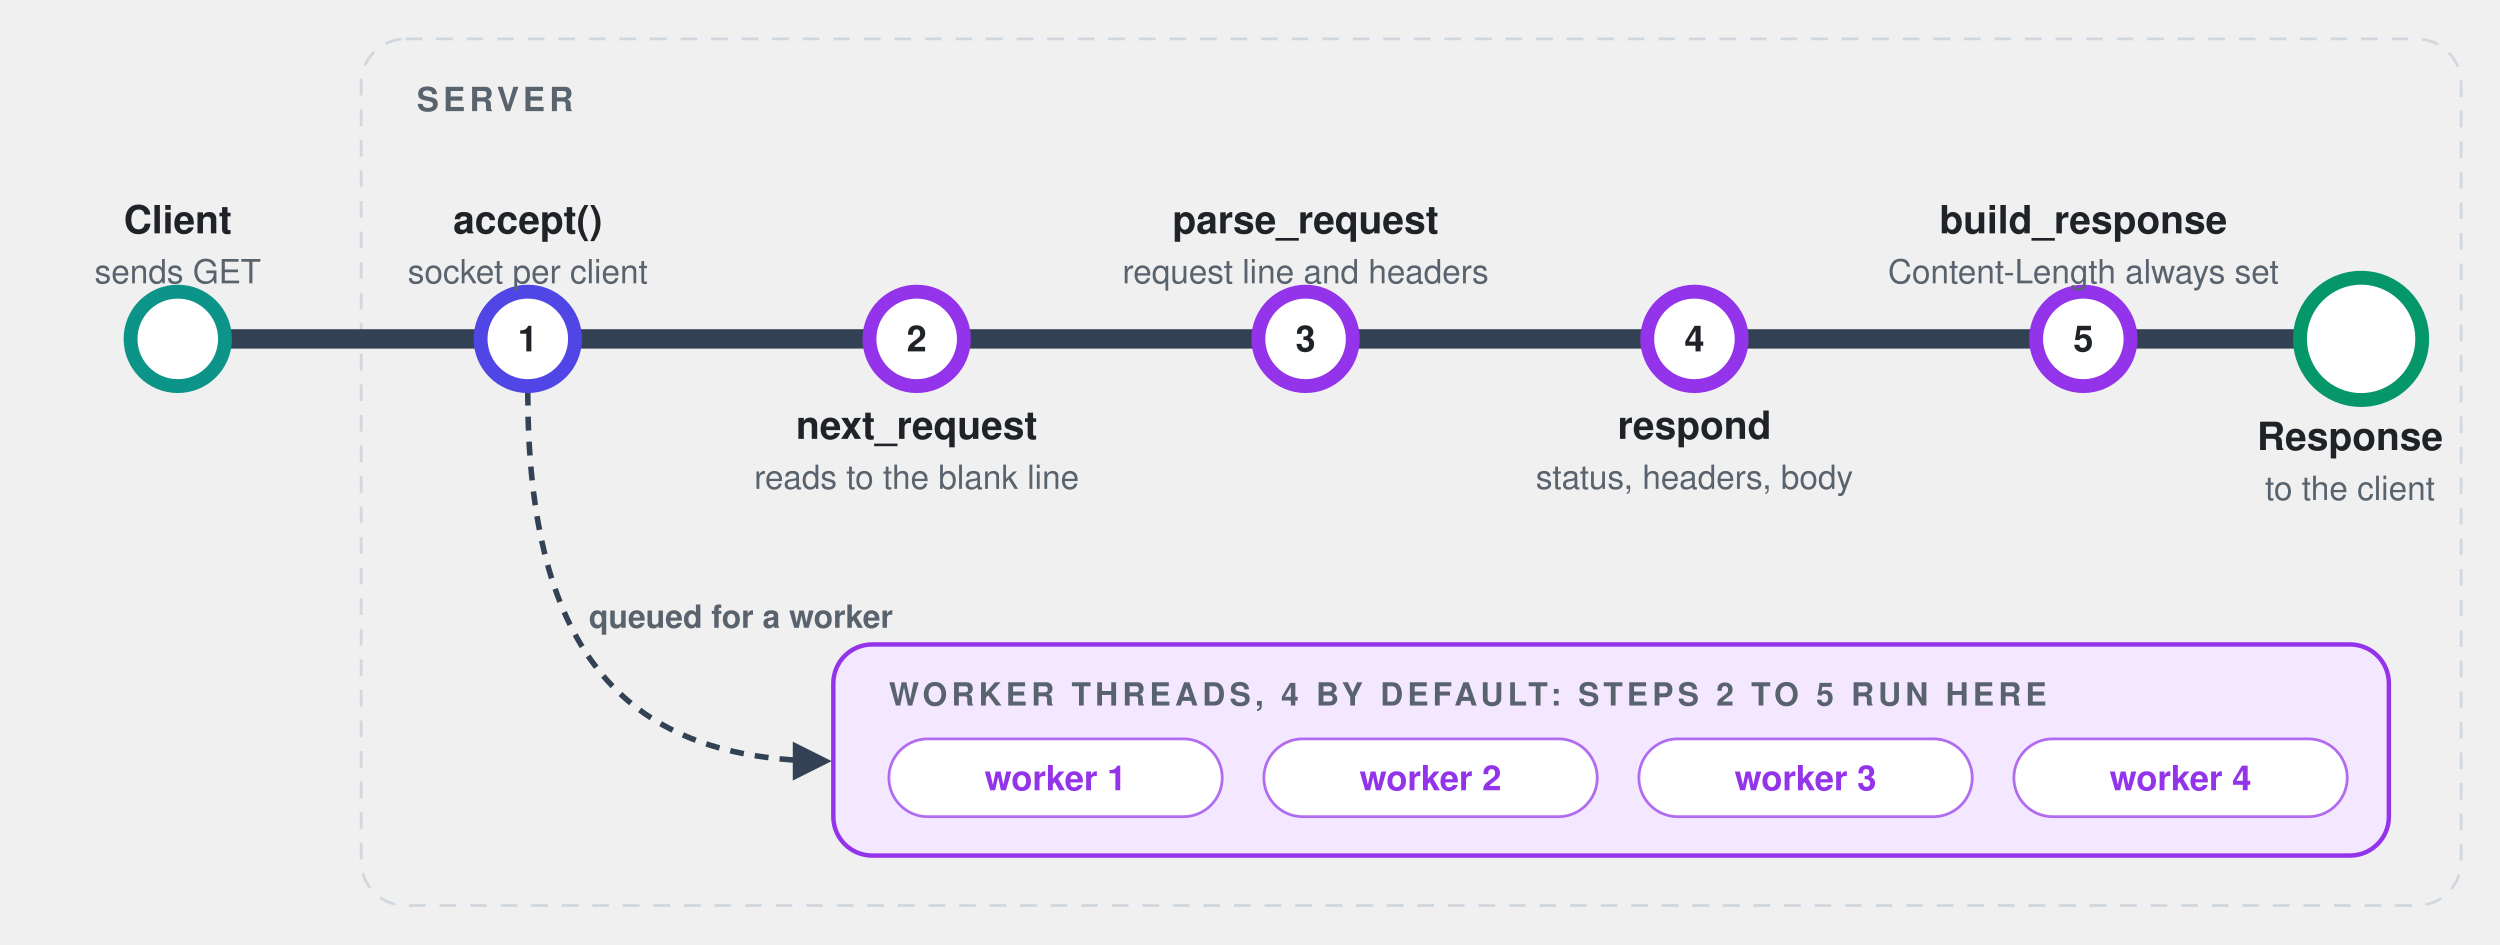
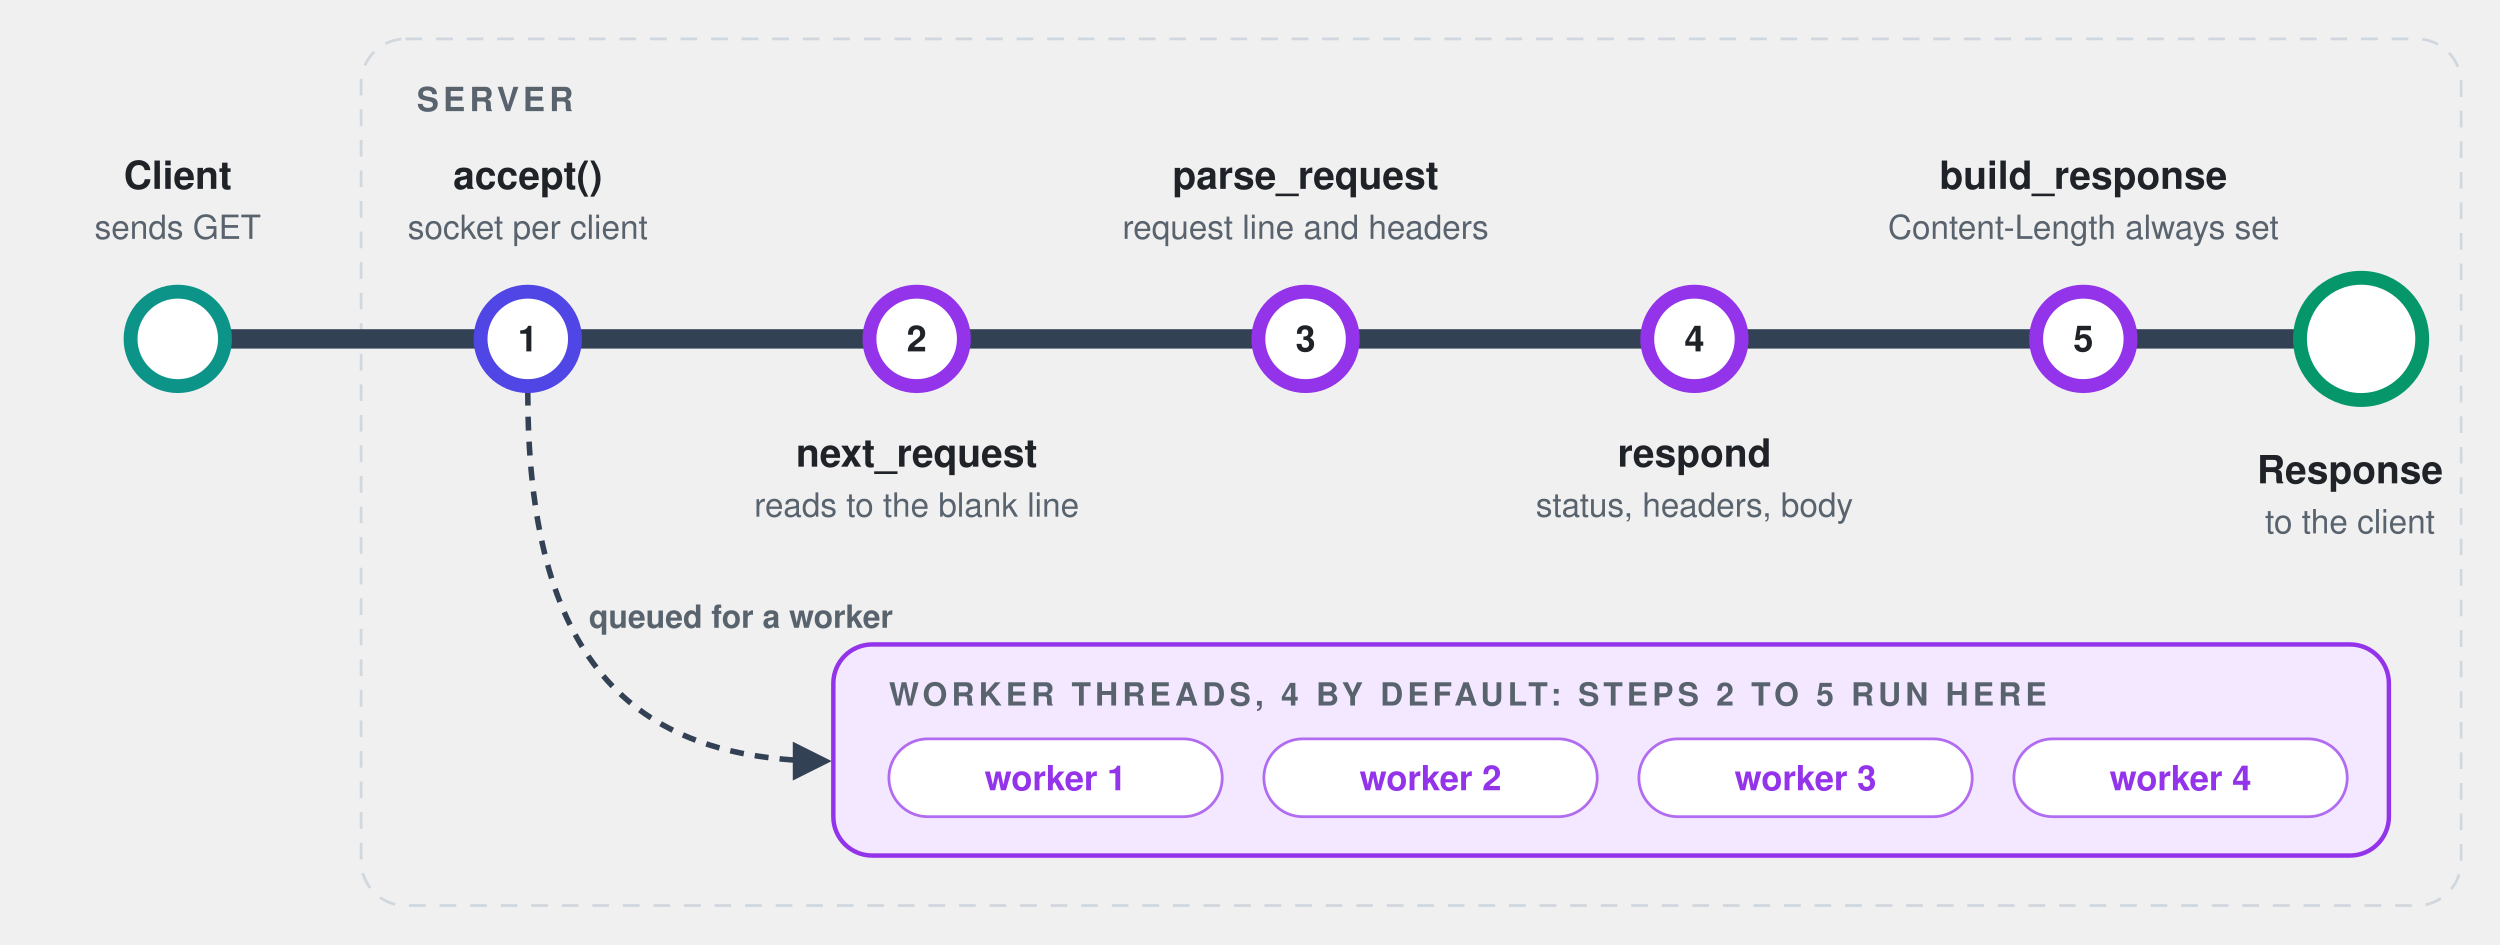
<svg xmlns="http://www.w3.org/2000/svg" viewBox="0 0 900 340" width="900" height="340" font-family="-apple-system, BlinkMacSystemFont, 'Segoe UI', Helvetica, Arial, sans-serif">
  <defs>
    <marker id="ah" viewBox="0 0 10 10" refX="9" refY="5" markerWidth="7" markerHeight="7" orient="auto-start-reverse">
      <path d="M0,0 L10,5 L0,10 z" fill="#334155" />
    </marker>
  </defs>
  <rect x="130" y="14" width="756" height="312" rx="16" fill="none" stroke="#d0d7de" stroke-dasharray="6 5" />
  <text x="150" y="40" font-size="12" font-weight="700" letter-spacing="1.5" fill="#59636e">SERVER</text>
  <line x1="64" y1="122" x2="850" y2="122" stroke="#334155" stroke-width="7" stroke-linecap="round" />
  <rect x="300" y="232" width="560" height="76" rx="14" fill="#f3e8ff" stroke="#9333ea" stroke-width="1.6" />
  <text x="320" y="254" font-size="11.5" font-weight="700" letter-spacing="1.5" fill="#59636e">WORKER THREADS, 4 BY DEFAULT: STEPS 2 TO 5 RUN HERE</text>
  <rect x="320" y="266" width="120" height="28" rx="14" fill="#ffffff" stroke="#9333ea" stroke-opacity="0.7" />
  <text x="380" y="284.5" text-anchor="middle" font-size="12.5" font-weight="600" fill="#9333ea">worker 1</text>
  <rect x="455" y="266" width="120" height="28" rx="14" fill="#ffffff" stroke="#9333ea" stroke-opacity="0.7" />
  <text x="515" y="284.5" text-anchor="middle" font-size="12.5" font-weight="600" fill="#9333ea">worker 2</text>
  <rect x="590" y="266" width="120" height="28" rx="14" fill="#ffffff" stroke="#9333ea" stroke-opacity="0.7" />
  <text x="650" y="284.5" text-anchor="middle" font-size="12.5" font-weight="600" fill="#9333ea">worker 3</text>
  <rect x="725" y="266" width="120" height="28" rx="14" fill="#ffffff" stroke="#9333ea" stroke-opacity="0.7" />
  <text x="785" y="284.5" text-anchor="middle" font-size="12.5" font-weight="600" fill="#9333ea">worker 4</text>
  <path d="M190,141 C190,236 226,274 298,274" fill="none" stroke="#334155" stroke-width="2" stroke-dasharray="5 4" marker-end="url(#ah)" />
  <text x="212" y="226" text-anchor="start" font-size="11.5" font-weight="600" fill="#59636e">queued for a worker</text>
  <circle cx="64" cy="122" r="17" fill="#ffffff" stroke="#0d9488" stroke-width="5" />
-   <text x="64" y="84" text-anchor="middle" font-size="14" font-weight="700" fill="#1f2328">Client</text>
-   <text x="64" y="102" text-anchor="middle" font-size="12" fill="#59636e">sends GET</text>
+   <text x="64" y="68" text-anchor="middle" font-size="14" font-weight="700" fill="#1f2328">Client</text>
+   <text x="64" y="86" text-anchor="middle" font-size="12" fill="#59636e">sends GET</text>
  <circle cx="190" cy="122" r="17" fill="#ffffff" stroke="#4f46e5" stroke-width="5" />
  <text x="190" y="126.5" text-anchor="middle" font-size="13" font-weight="700" fill="#1f2328">1</text>
-   <text x="190" y="84" text-anchor="middle" font-size="14" font-weight="700" fill="#1f2328">accept()</text>
-   <text x="190" y="102" text-anchor="middle" font-size="12" fill="#59636e">socket per client</text>
+   <text x="190" y="68" text-anchor="middle" font-size="14" font-weight="700" fill="#1f2328">accept()</text>
+   <text x="190" y="86" text-anchor="middle" font-size="12" fill="#59636e">socket per client</text>
  <circle cx="330" cy="122" r="17" fill="#ffffff" stroke="#9333ea" stroke-width="5" />
  <text x="330" y="126.5" text-anchor="middle" font-size="13" font-weight="700" fill="#1f2328">2</text>
-   <text x="330" y="158" text-anchor="middle" font-size="14" font-weight="700" fill="#1f2328">next_request</text>
-   <text x="330" y="176" text-anchor="middle" font-size="12" fill="#59636e">reads to the blank line</text>
+   <text x="330" y="168" text-anchor="middle" font-size="14" font-weight="700" fill="#1f2328">next_request</text>
+   <text x="330" y="186" text-anchor="middle" font-size="12" fill="#59636e">reads to the blank line</text>
  <circle cx="470" cy="122" r="17" fill="#ffffff" stroke="#9333ea" stroke-width="5" />
  <text x="470" y="126.5" text-anchor="middle" font-size="13" font-weight="700" fill="#1f2328">3</text>
-   <text x="470" y="84" text-anchor="middle" font-size="14" font-weight="700" fill="#1f2328">parse_request</text>
-   <text x="470" y="102" text-anchor="middle" font-size="12" fill="#59636e">request line and headers</text>
+   <text x="470" y="68" text-anchor="middle" font-size="14" font-weight="700" fill="#1f2328">parse_request</text>
+   <text x="470" y="86" text-anchor="middle" font-size="12" fill="#59636e">request line and headers</text>
  <circle cx="610" cy="122" r="17" fill="#ffffff" stroke="#9333ea" stroke-width="5" />
  <text x="610" y="126.5" text-anchor="middle" font-size="13" font-weight="700" fill="#1f2328">4</text>
-   <text x="610" y="158" text-anchor="middle" font-size="14" font-weight="700" fill="#1f2328">respond</text>
-   <text x="610" y="176" text-anchor="middle" font-size="12" fill="#59636e">status, headers, body</text>
+   <text x="610" y="168" text-anchor="middle" font-size="14" font-weight="700" fill="#1f2328">respond</text>
+   <text x="610" y="186" text-anchor="middle" font-size="12" fill="#59636e">status, headers, body</text>
  <circle cx="750" cy="122" r="17" fill="#ffffff" stroke="#9333ea" stroke-width="5" />
  <text x="750" y="126.5" text-anchor="middle" font-size="13" font-weight="700" fill="#1f2328">5</text>
-   <text x="750" y="84" text-anchor="middle" font-size="14" font-weight="700" fill="#1f2328">build_response</text>
-   <text x="750" y="102" text-anchor="middle" font-size="12" fill="#59636e">Content-Length always set</text>
+   <text x="750" y="68" text-anchor="middle" font-size="14" font-weight="700" fill="#1f2328">build_response</text>
+   <text x="750" y="86" text-anchor="middle" font-size="12" fill="#59636e">Content-Length always set</text>
  <circle cx="850" cy="122" r="22" fill="#ffffff" stroke="#059669" stroke-width="5" />
-   <text x="846" y="162" text-anchor="middle" font-size="14" font-weight="700" fill="#1f2328">Response</text>
-   <text x="846" y="180" text-anchor="middle" font-size="12" fill="#59636e">to the client</text>
+   <text x="846" y="174" text-anchor="middle" font-size="14" font-weight="700" fill="#1f2328">Response</text>
+   <text x="846" y="192" text-anchor="middle" font-size="12" fill="#59636e">to the client</text>
</svg>
